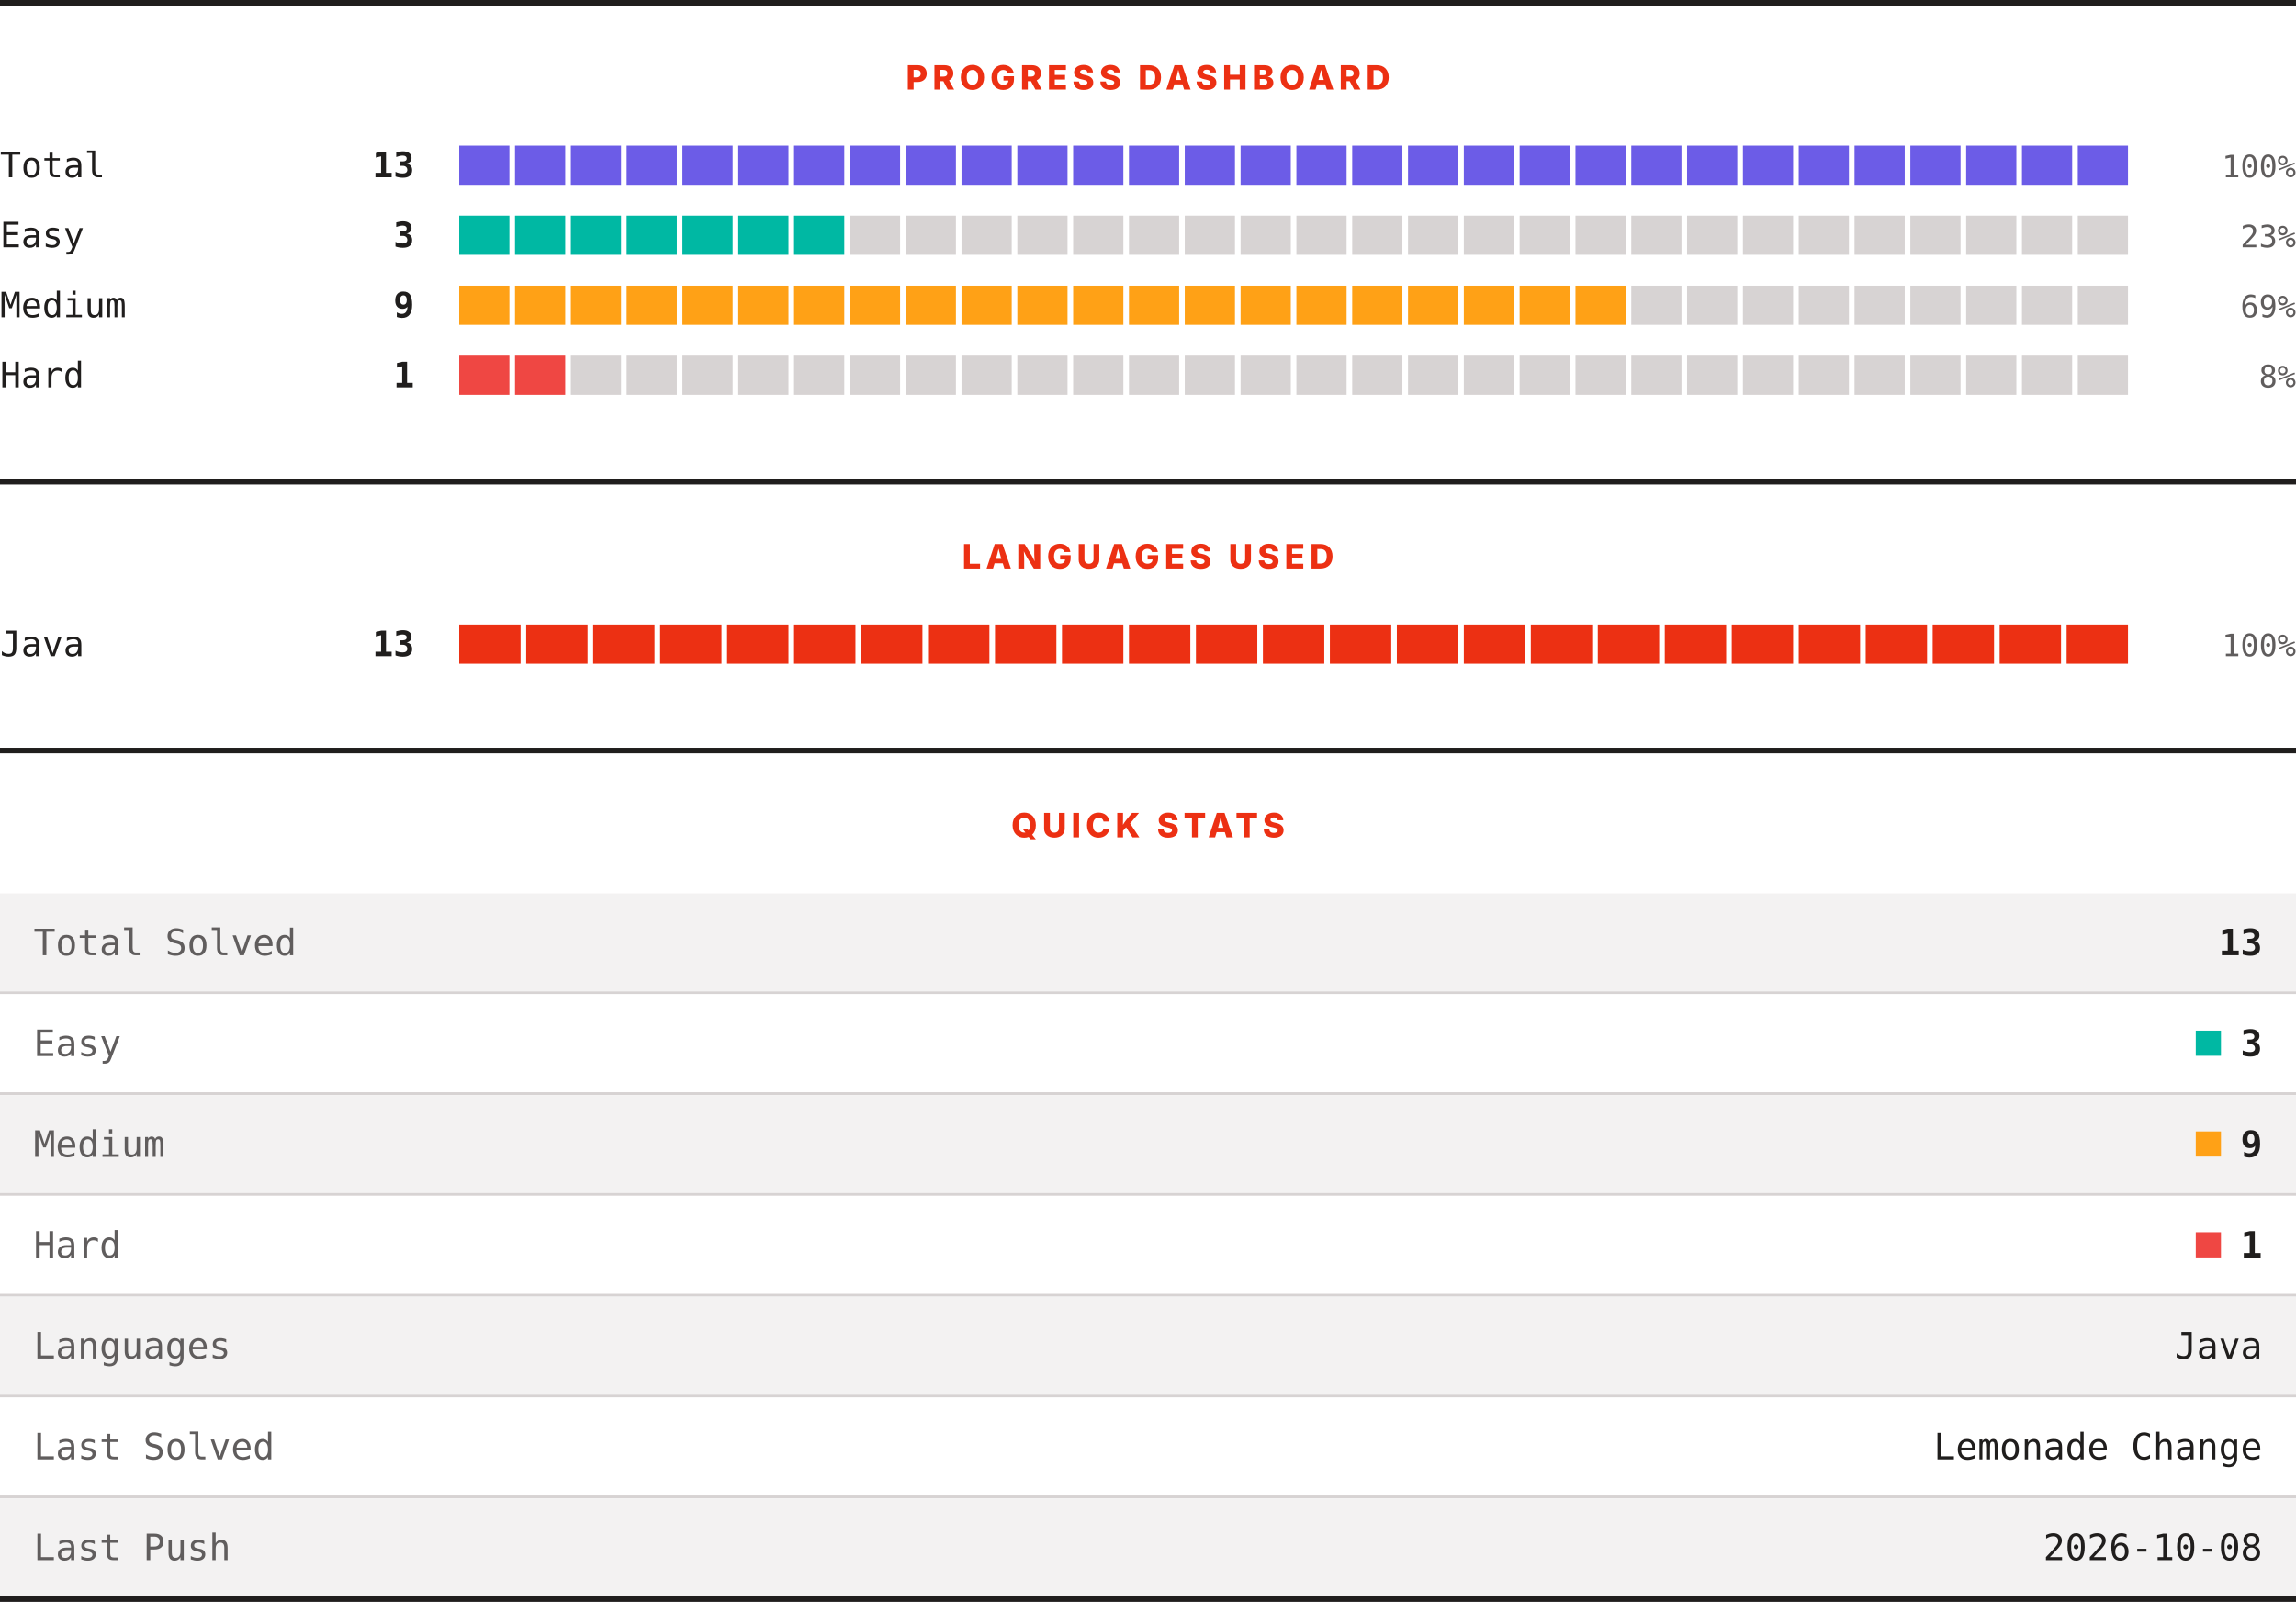
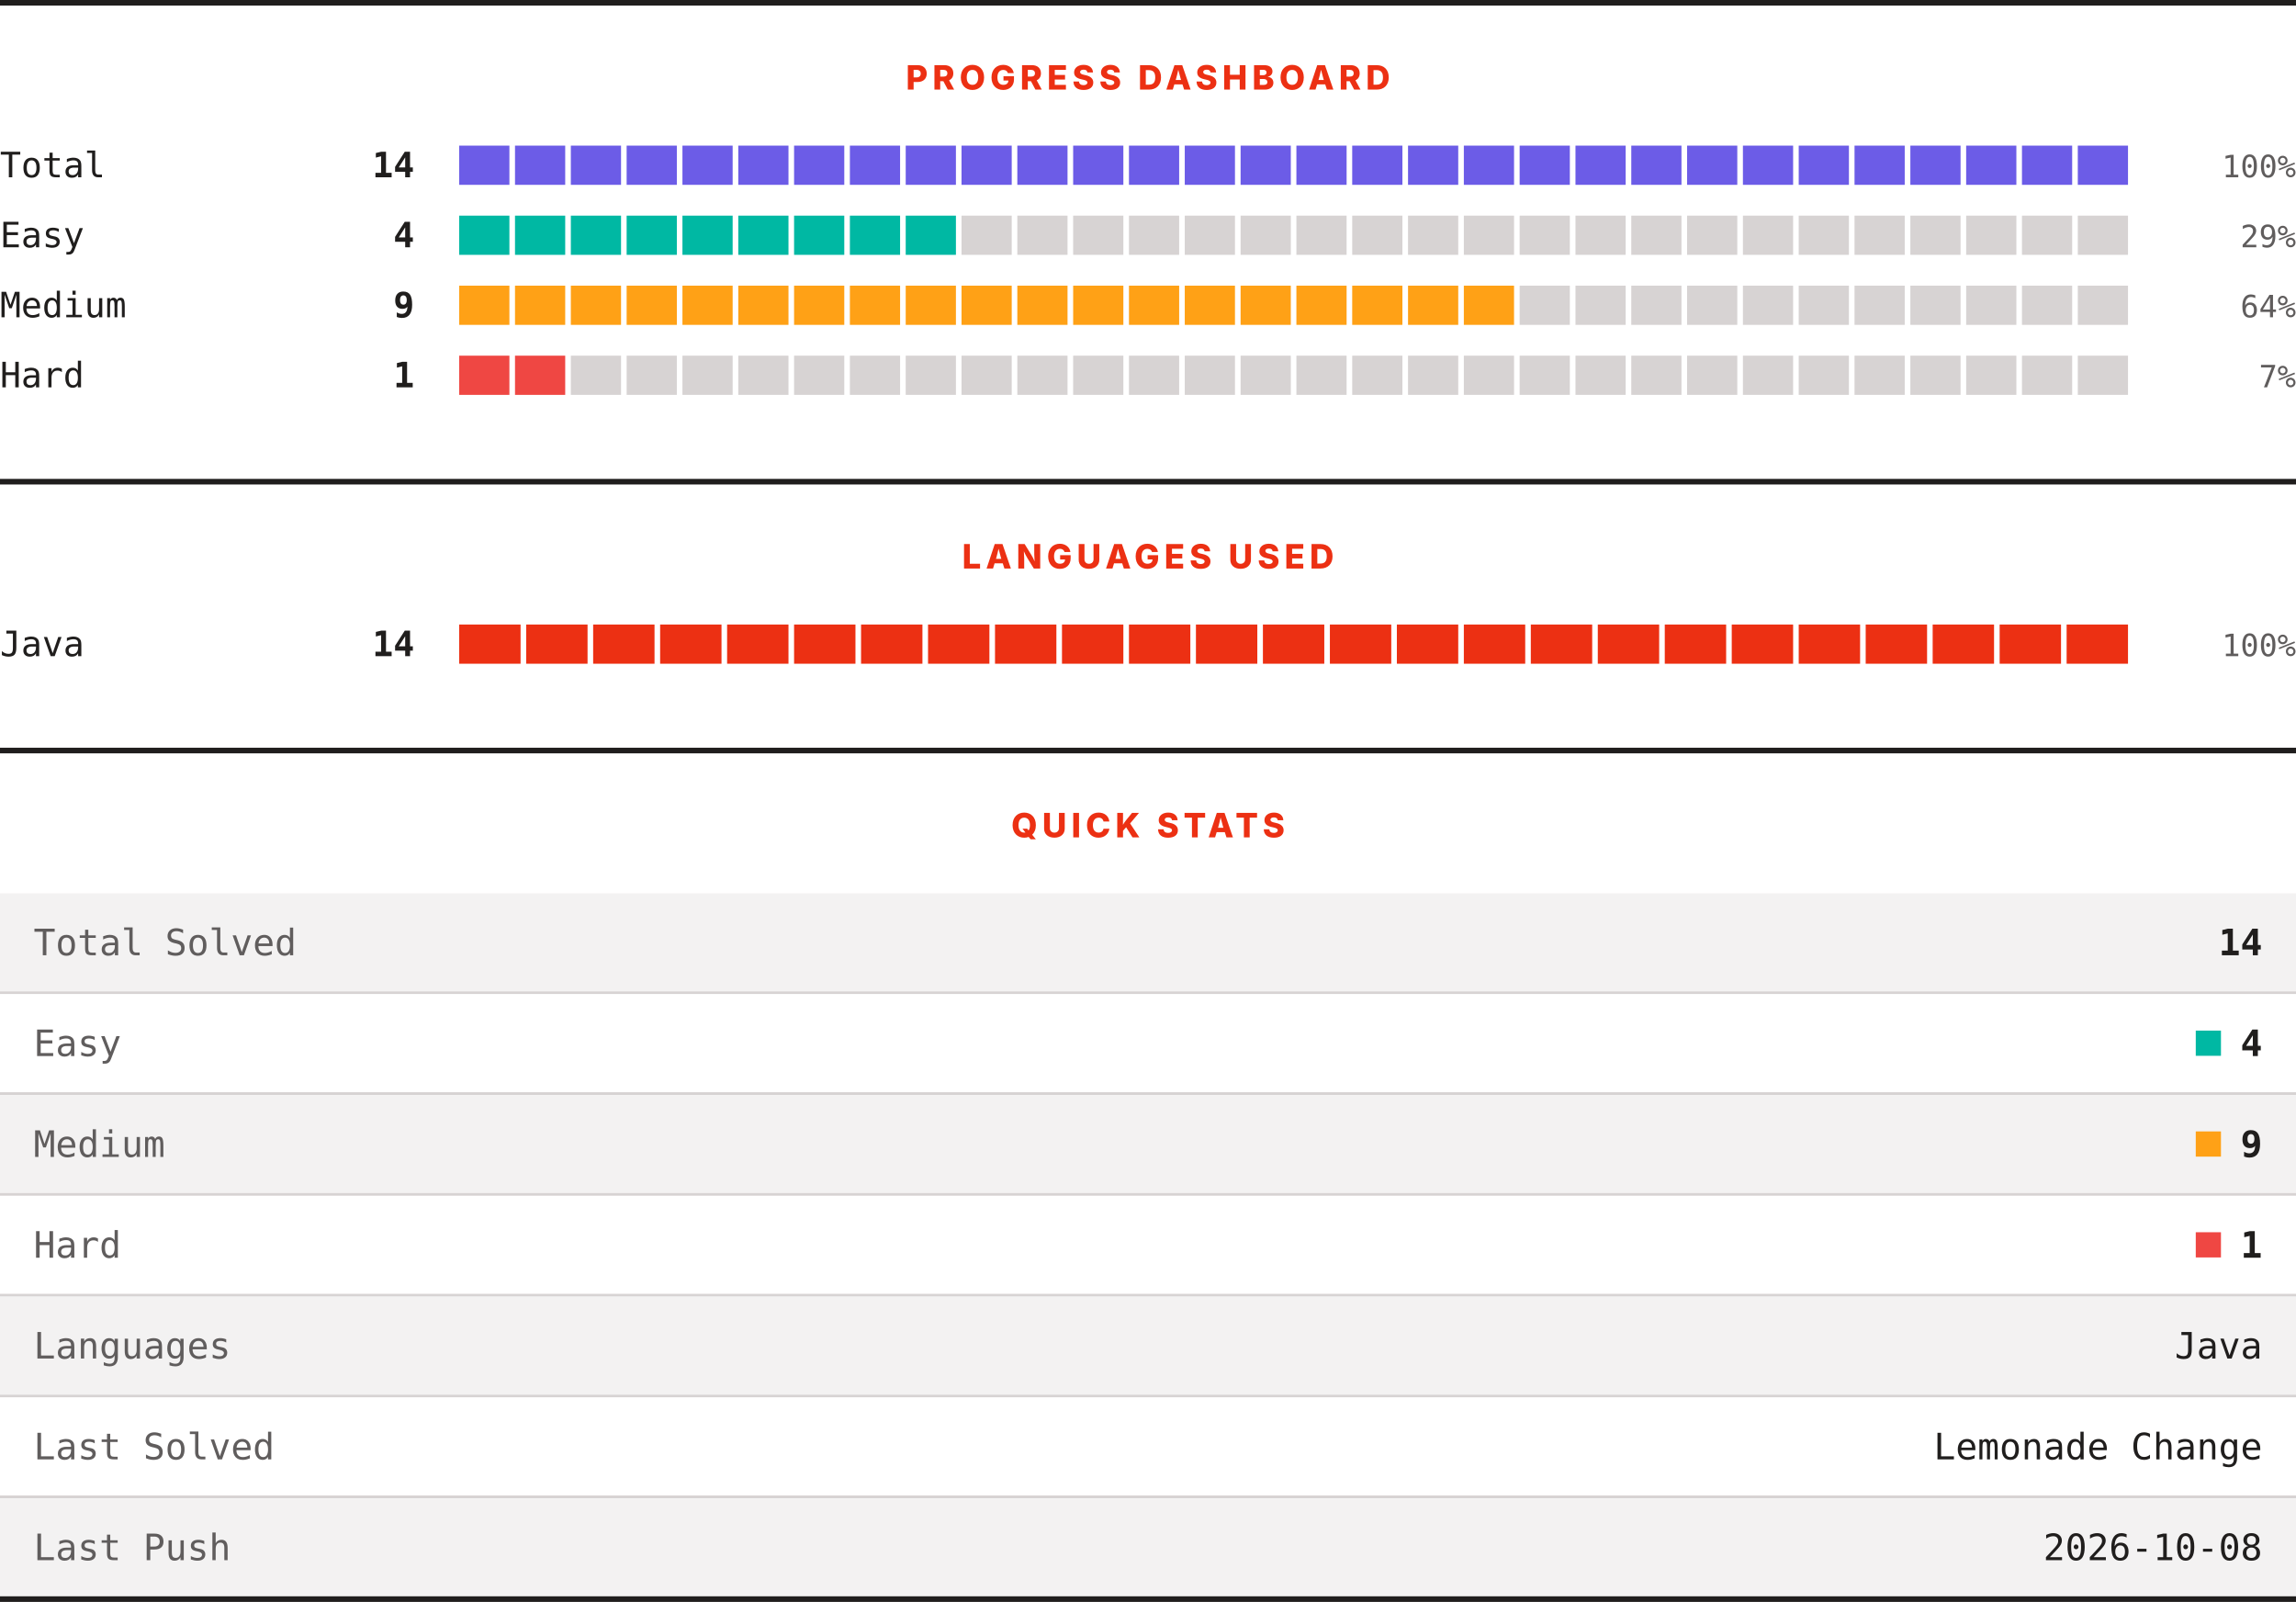
<svg xmlns="http://www.w3.org/2000/svg" width="820" height="572" viewBox="0 0 820 572" role="img" aria-label="LeetCode progress, languages and quick stats">
  <rect width="820" height="572" fill="#ffffff" />
  <rect x="0" y="0" width="820" height="2" fill="#201e1d" />
  <text x="410" y="32" text-anchor="middle" font-family="Archivo, system-ui, -apple-system, Segoe UI, sans-serif" font-size="12" font-weight="800" letter-spacing="1.68" fill="#ec3013">PROGRESS DASHBOARD</text>
  <text x="0" y="63.3" font-family="ui-monospace, SFMono-Regular, Menlo, Consolas, monospace" font-size="12.5" fill="#201e1d">Total</text>
-   <text x="148" y="63.3" text-anchor="end" font-family="ui-monospace, SFMono-Regular, Menlo, Consolas, monospace" font-size="12.5" font-weight="700" fill="#201e1d">13</text>
+   <text x="148" y="63.3" text-anchor="end" font-family="ui-monospace, SFMono-Regular, Menlo, Consolas, monospace" font-size="12.5" font-weight="700" fill="#201e1d">14</text>
  <rect x="164.00" y="52" width="17.93" height="14" fill="#6c5ce7" />
  <rect x="183.93" y="52" width="17.93" height="14" fill="#6c5ce7" />
  <rect x="203.87" y="52" width="17.93" height="14" fill="#6c5ce7" />
  <rect x="223.80" y="52" width="17.93" height="14" fill="#6c5ce7" />
  <rect x="243.73" y="52" width="17.93" height="14" fill="#6c5ce7" />
  <rect x="263.67" y="52" width="17.93" height="14" fill="#6c5ce7" />
  <rect x="283.60" y="52" width="17.93" height="14" fill="#6c5ce7" />
  <rect x="303.53" y="52" width="17.93" height="14" fill="#6c5ce7" />
  <rect x="323.47" y="52" width="17.93" height="14" fill="#6c5ce7" />
  <rect x="343.40" y="52" width="17.93" height="14" fill="#6c5ce7" />
  <rect x="363.33" y="52" width="17.93" height="14" fill="#6c5ce7" />
  <rect x="383.27" y="52" width="17.93" height="14" fill="#6c5ce7" />
  <rect x="403.20" y="52" width="17.93" height="14" fill="#6c5ce7" />
  <rect x="423.13" y="52" width="17.93" height="14" fill="#6c5ce7" />
  <rect x="443.07" y="52" width="17.93" height="14" fill="#6c5ce7" />
  <rect x="463.00" y="52" width="17.93" height="14" fill="#6c5ce7" />
  <rect x="482.93" y="52" width="17.93" height="14" fill="#6c5ce7" />
  <rect x="502.87" y="52" width="17.93" height="14" fill="#6c5ce7" />
  <rect x="522.80" y="52" width="17.93" height="14" fill="#6c5ce7" />
  <rect x="542.73" y="52" width="17.93" height="14" fill="#6c5ce7" />
  <rect x="562.67" y="52" width="17.93" height="14" fill="#6c5ce7" />
  <rect x="582.60" y="52" width="17.93" height="14" fill="#6c5ce7" />
  <rect x="602.53" y="52" width="17.93" height="14" fill="#6c5ce7" />
  <rect x="622.47" y="52" width="17.93" height="14" fill="#6c5ce7" />
  <rect x="642.40" y="52" width="17.93" height="14" fill="#6c5ce7" />
  <rect x="662.33" y="52" width="17.93" height="14" fill="#6c5ce7" />
  <rect x="682.27" y="52" width="17.93" height="14" fill="#6c5ce7" />
  <rect x="702.20" y="52" width="17.93" height="14" fill="#6c5ce7" />
  <rect x="722.13" y="52" width="17.93" height="14" fill="#6c5ce7" />
  <rect x="742.07" y="52" width="17.93" height="14" fill="#6c5ce7" />
  <text x="820" y="63.3" text-anchor="end" font-family="ui-monospace, SFMono-Regular, Menlo, Consolas, monospace" font-size="11" fill="#605d5d">100%</text>
  <text x="0" y="88.3" font-family="ui-monospace, SFMono-Regular, Menlo, Consolas, monospace" font-size="12.5" fill="#201e1d">Easy</text>
-   <text x="148" y="88.3" text-anchor="end" font-family="ui-monospace, SFMono-Regular, Menlo, Consolas, monospace" font-size="12.5" font-weight="700" fill="#201e1d">3</text>
+   <text x="148" y="88.3" text-anchor="end" font-family="ui-monospace, SFMono-Regular, Menlo, Consolas, monospace" font-size="12.5" font-weight="700" fill="#201e1d">4</text>
  <rect x="164.00" y="77" width="17.93" height="14" fill="#00b8a3" />
  <rect x="183.93" y="77" width="17.93" height="14" fill="#00b8a3" />
  <rect x="203.87" y="77" width="17.93" height="14" fill="#00b8a3" />
  <rect x="223.80" y="77" width="17.93" height="14" fill="#00b8a3" />
  <rect x="243.73" y="77" width="17.93" height="14" fill="#00b8a3" />
  <rect x="263.67" y="77" width="17.93" height="14" fill="#00b8a3" />
  <rect x="283.60" y="77" width="17.93" height="14" fill="#00b8a3" />
-   <rect x="303.53" y="77" width="17.93" height="14" fill="#d7d3d3" />
-   <rect x="323.47" y="77" width="17.93" height="14" fill="#d7d3d3" />
+   <rect x="303.53" y="77" width="17.93" height="14" fill="#00b8a3" />
+   <rect x="323.47" y="77" width="17.93" height="14" fill="#00b8a3" />
  <rect x="343.40" y="77" width="17.93" height="14" fill="#d7d3d3" />
  <rect x="363.33" y="77" width="17.93" height="14" fill="#d7d3d3" />
  <rect x="383.27" y="77" width="17.93" height="14" fill="#d7d3d3" />
  <rect x="403.20" y="77" width="17.93" height="14" fill="#d7d3d3" />
  <rect x="423.13" y="77" width="17.93" height="14" fill="#d7d3d3" />
  <rect x="443.07" y="77" width="17.93" height="14" fill="#d7d3d3" />
  <rect x="463.00" y="77" width="17.93" height="14" fill="#d7d3d3" />
  <rect x="482.93" y="77" width="17.93" height="14" fill="#d7d3d3" />
  <rect x="502.87" y="77" width="17.93" height="14" fill="#d7d3d3" />
  <rect x="522.80" y="77" width="17.93" height="14" fill="#d7d3d3" />
  <rect x="542.73" y="77" width="17.93" height="14" fill="#d7d3d3" />
  <rect x="562.67" y="77" width="17.93" height="14" fill="#d7d3d3" />
  <rect x="582.60" y="77" width="17.93" height="14" fill="#d7d3d3" />
  <rect x="602.53" y="77" width="17.93" height="14" fill="#d7d3d3" />
  <rect x="622.47" y="77" width="17.93" height="14" fill="#d7d3d3" />
  <rect x="642.40" y="77" width="17.93" height="14" fill="#d7d3d3" />
  <rect x="662.33" y="77" width="17.93" height="14" fill="#d7d3d3" />
  <rect x="682.27" y="77" width="17.93" height="14" fill="#d7d3d3" />
  <rect x="702.20" y="77" width="17.93" height="14" fill="#d7d3d3" />
  <rect x="722.13" y="77" width="17.93" height="14" fill="#d7d3d3" />
  <rect x="742.07" y="77" width="17.93" height="14" fill="#d7d3d3" />
-   <text x="820" y="88.3" text-anchor="end" font-family="ui-monospace, SFMono-Regular, Menlo, Consolas, monospace" font-size="11" fill="#605d5d">23%</text>
+   <text x="820" y="88.3" text-anchor="end" font-family="ui-monospace, SFMono-Regular, Menlo, Consolas, monospace" font-size="11" fill="#605d5d">29%</text>
  <text x="0" y="113.3" font-family="ui-monospace, SFMono-Regular, Menlo, Consolas, monospace" font-size="12.5" fill="#201e1d">Medium</text>
  <text x="148" y="113.3" text-anchor="end" font-family="ui-monospace, SFMono-Regular, Menlo, Consolas, monospace" font-size="12.5" font-weight="700" fill="#201e1d">9</text>
  <rect x="164.00" y="102" width="17.93" height="14" fill="#ffa116" />
  <rect x="183.93" y="102" width="17.93" height="14" fill="#ffa116" />
  <rect x="203.87" y="102" width="17.93" height="14" fill="#ffa116" />
  <rect x="223.80" y="102" width="17.93" height="14" fill="#ffa116" />
  <rect x="243.73" y="102" width="17.93" height="14" fill="#ffa116" />
  <rect x="263.67" y="102" width="17.93" height="14" fill="#ffa116" />
  <rect x="283.60" y="102" width="17.93" height="14" fill="#ffa116" />
  <rect x="303.53" y="102" width="17.93" height="14" fill="#ffa116" />
  <rect x="323.47" y="102" width="17.93" height="14" fill="#ffa116" />
  <rect x="343.40" y="102" width="17.93" height="14" fill="#ffa116" />
  <rect x="363.33" y="102" width="17.93" height="14" fill="#ffa116" />
  <rect x="383.27" y="102" width="17.93" height="14" fill="#ffa116" />
  <rect x="403.20" y="102" width="17.93" height="14" fill="#ffa116" />
  <rect x="423.13" y="102" width="17.93" height="14" fill="#ffa116" />
  <rect x="443.07" y="102" width="17.93" height="14" fill="#ffa116" />
  <rect x="463.00" y="102" width="17.93" height="14" fill="#ffa116" />
  <rect x="482.93" y="102" width="17.93" height="14" fill="#ffa116" />
  <rect x="502.87" y="102" width="17.93" height="14" fill="#ffa116" />
  <rect x="522.80" y="102" width="17.93" height="14" fill="#ffa116" />
-   <rect x="542.73" y="102" width="17.93" height="14" fill="#ffa116" />
-   <rect x="562.67" y="102" width="17.93" height="14" fill="#ffa116" />
+   <rect x="542.73" y="102" width="17.93" height="14" fill="#d7d3d3" />
+   <rect x="562.67" y="102" width="17.93" height="14" fill="#d7d3d3" />
  <rect x="582.60" y="102" width="17.93" height="14" fill="#d7d3d3" />
  <rect x="602.53" y="102" width="17.93" height="14" fill="#d7d3d3" />
  <rect x="622.47" y="102" width="17.93" height="14" fill="#d7d3d3" />
  <rect x="642.40" y="102" width="17.93" height="14" fill="#d7d3d3" />
  <rect x="662.33" y="102" width="17.93" height="14" fill="#d7d3d3" />
  <rect x="682.27" y="102" width="17.93" height="14" fill="#d7d3d3" />
  <rect x="702.20" y="102" width="17.93" height="14" fill="#d7d3d3" />
  <rect x="722.13" y="102" width="17.93" height="14" fill="#d7d3d3" />
  <rect x="742.07" y="102" width="17.93" height="14" fill="#d7d3d3" />
-   <text x="820" y="113.3" text-anchor="end" font-family="ui-monospace, SFMono-Regular, Menlo, Consolas, monospace" font-size="11" fill="#605d5d">69%</text>
+   <text x="820" y="113.3" text-anchor="end" font-family="ui-monospace, SFMono-Regular, Menlo, Consolas, monospace" font-size="11" fill="#605d5d">64%</text>
  <text x="0" y="138.3" font-family="ui-monospace, SFMono-Regular, Menlo, Consolas, monospace" font-size="12.5" fill="#201e1d">Hard</text>
  <text x="148" y="138.3" text-anchor="end" font-family="ui-monospace, SFMono-Regular, Menlo, Consolas, monospace" font-size="12.5" font-weight="700" fill="#201e1d">1</text>
  <rect x="164.00" y="127" width="17.93" height="14" fill="#ef4743" />
  <rect x="183.93" y="127" width="17.93" height="14" fill="#ef4743" />
  <rect x="203.87" y="127" width="17.93" height="14" fill="#d7d3d3" />
  <rect x="223.80" y="127" width="17.93" height="14" fill="#d7d3d3" />
  <rect x="243.73" y="127" width="17.93" height="14" fill="#d7d3d3" />
  <rect x="263.67" y="127" width="17.93" height="14" fill="#d7d3d3" />
  <rect x="283.60" y="127" width="17.93" height="14" fill="#d7d3d3" />
  <rect x="303.53" y="127" width="17.93" height="14" fill="#d7d3d3" />
  <rect x="323.47" y="127" width="17.93" height="14" fill="#d7d3d3" />
  <rect x="343.40" y="127" width="17.93" height="14" fill="#d7d3d3" />
  <rect x="363.33" y="127" width="17.93" height="14" fill="#d7d3d3" />
  <rect x="383.27" y="127" width="17.93" height="14" fill="#d7d3d3" />
  <rect x="403.20" y="127" width="17.93" height="14" fill="#d7d3d3" />
  <rect x="423.13" y="127" width="17.93" height="14" fill="#d7d3d3" />
  <rect x="443.07" y="127" width="17.93" height="14" fill="#d7d3d3" />
  <rect x="463.00" y="127" width="17.93" height="14" fill="#d7d3d3" />
  <rect x="482.93" y="127" width="17.93" height="14" fill="#d7d3d3" />
  <rect x="502.87" y="127" width="17.93" height="14" fill="#d7d3d3" />
  <rect x="522.80" y="127" width="17.93" height="14" fill="#d7d3d3" />
  <rect x="542.73" y="127" width="17.93" height="14" fill="#d7d3d3" />
  <rect x="562.67" y="127" width="17.93" height="14" fill="#d7d3d3" />
  <rect x="582.60" y="127" width="17.93" height="14" fill="#d7d3d3" />
  <rect x="602.53" y="127" width="17.93" height="14" fill="#d7d3d3" />
  <rect x="622.47" y="127" width="17.93" height="14" fill="#d7d3d3" />
  <rect x="642.40" y="127" width="17.93" height="14" fill="#d7d3d3" />
  <rect x="662.33" y="127" width="17.93" height="14" fill="#d7d3d3" />
  <rect x="682.27" y="127" width="17.93" height="14" fill="#d7d3d3" />
  <rect x="702.20" y="127" width="17.93" height="14" fill="#d7d3d3" />
  <rect x="722.13" y="127" width="17.93" height="14" fill="#d7d3d3" />
  <rect x="742.07" y="127" width="17.93" height="14" fill="#d7d3d3" />
-   <text x="820" y="138.3" text-anchor="end" font-family="ui-monospace, SFMono-Regular, Menlo, Consolas, monospace" font-size="11" fill="#605d5d">8%</text>
+   <text x="820" y="138.3" text-anchor="end" font-family="ui-monospace, SFMono-Regular, Menlo, Consolas, monospace" font-size="11" fill="#605d5d">7%</text>
  <rect x="0" y="171" width="820" height="2" fill="#201e1d" />
  <text x="410" y="203" text-anchor="middle" font-family="Archivo, system-ui, -apple-system, Segoe UI, sans-serif" font-size="12" font-weight="800" letter-spacing="1.68" fill="#ec3013">LANGUAGES USED</text>
  <text x="0" y="234.3" font-family="ui-monospace, SFMono-Regular, Menlo, Consolas, monospace" font-size="12.5" fill="#201e1d">Java</text>
-   <text x="148" y="234.3" text-anchor="end" font-family="ui-monospace, SFMono-Regular, Menlo, Consolas, monospace" font-size="12.5" font-weight="700" fill="#201e1d">13</text>
+   <text x="148" y="234.3" text-anchor="end" font-family="ui-monospace, SFMono-Regular, Menlo, Consolas, monospace" font-size="12.5" font-weight="700" fill="#201e1d">14</text>
  <rect x="164.00" y="223" width="21.92" height="14" fill="#ec3013" />
  <rect x="187.92" y="223" width="21.92" height="14" fill="#ec3013" />
  <rect x="211.84" y="223" width="21.92" height="14" fill="#ec3013" />
  <rect x="235.76" y="223" width="21.92" height="14" fill="#ec3013" />
  <rect x="259.68" y="223" width="21.92" height="14" fill="#ec3013" />
  <rect x="283.60" y="223" width="21.92" height="14" fill="#ec3013" />
  <rect x="307.52" y="223" width="21.92" height="14" fill="#ec3013" />
  <rect x="331.44" y="223" width="21.92" height="14" fill="#ec3013" />
  <rect x="355.36" y="223" width="21.92" height="14" fill="#ec3013" />
  <rect x="379.28" y="223" width="21.92" height="14" fill="#ec3013" />
  <rect x="403.20" y="223" width="21.92" height="14" fill="#ec3013" />
  <rect x="427.12" y="223" width="21.92" height="14" fill="#ec3013" />
  <rect x="451.04" y="223" width="21.92" height="14" fill="#ec3013" />
  <rect x="474.96" y="223" width="21.92" height="14" fill="#ec3013" />
  <rect x="498.88" y="223" width="21.92" height="14" fill="#ec3013" />
  <rect x="522.80" y="223" width="21.92" height="14" fill="#ec3013" />
  <rect x="546.72" y="223" width="21.92" height="14" fill="#ec3013" />
  <rect x="570.64" y="223" width="21.92" height="14" fill="#ec3013" />
  <rect x="594.56" y="223" width="21.92" height="14" fill="#ec3013" />
  <rect x="618.48" y="223" width="21.92" height="14" fill="#ec3013" />
  <rect x="642.40" y="223" width="21.92" height="14" fill="#ec3013" />
  <rect x="666.32" y="223" width="21.92" height="14" fill="#ec3013" />
  <rect x="690.24" y="223" width="21.92" height="14" fill="#ec3013" />
  <rect x="714.16" y="223" width="21.92" height="14" fill="#ec3013" />
  <rect x="738.08" y="223" width="21.92" height="14" fill="#ec3013" />
  <text x="820" y="234.3" text-anchor="end" font-family="ui-monospace, SFMono-Regular, Menlo, Consolas, monospace" font-size="11" fill="#605d5d">100%</text>
  <rect x="0" y="267" width="820" height="2" fill="#201e1d" />
  <text x="410" y="299" text-anchor="middle" font-family="Archivo, system-ui, -apple-system, Segoe UI, sans-serif" font-size="12" font-weight="800" letter-spacing="1.68" fill="#ec3013">QUICK STATS</text>
  <rect x="0" y="319" width="820" height="35" fill="#f3f2f2" />
  <text x="12" y="341.1" font-family="ui-monospace, SFMono-Regular, Menlo, Consolas, monospace" font-size="13" fill="#605d5d">Total Solved</text>
-   <text x="808" y="341.1" text-anchor="end" font-family="ui-monospace, SFMono-Regular, Menlo, Consolas, monospace" font-size="13" font-weight="700" fill="#201e1d">13</text>
+   <text x="808" y="341.1" text-anchor="end" font-family="ui-monospace, SFMono-Regular, Menlo, Consolas, monospace" font-size="13" font-weight="700" fill="#201e1d">14</text>
  <rect x="0" y="354" width="820" height="1" fill="#d7d3d3" />
  <rect x="0" y="355" width="820" height="35" fill="#ffffff" />
  <text x="12" y="377.1" font-family="ui-monospace, SFMono-Regular, Menlo, Consolas, monospace" font-size="13" fill="#605d5d">Easy</text>
  <rect x="784.2" y="368" width="9" height="9" fill="#00b8a3" />
-   <text x="808" y="377.1" text-anchor="end" font-family="ui-monospace, SFMono-Regular, Menlo, Consolas, monospace" font-size="13" font-weight="700" fill="#201e1d">3</text>
+   <text x="808" y="377.1" text-anchor="end" font-family="ui-monospace, SFMono-Regular, Menlo, Consolas, monospace" font-size="13" font-weight="700" fill="#201e1d">4</text>
  <rect x="0" y="390" width="820" height="1" fill="#d7d3d3" />
  <rect x="0" y="391" width="820" height="35" fill="#f3f2f2" />
  <text x="12" y="413.1" font-family="ui-monospace, SFMono-Regular, Menlo, Consolas, monospace" font-size="13" fill="#605d5d">Medium</text>
  <rect x="784.2" y="404" width="9" height="9" fill="#ffa116" />
  <text x="808" y="413.1" text-anchor="end" font-family="ui-monospace, SFMono-Regular, Menlo, Consolas, monospace" font-size="13" font-weight="700" fill="#201e1d">9</text>
  <rect x="0" y="426" width="820" height="1" fill="#d7d3d3" />
  <rect x="0" y="427" width="820" height="35" fill="#ffffff" />
  <text x="12" y="449.1" font-family="ui-monospace, SFMono-Regular, Menlo, Consolas, monospace" font-size="13" fill="#605d5d">Hard</text>
  <rect x="784.2" y="440" width="9" height="9" fill="#ef4743" />
  <text x="808" y="449.1" text-anchor="end" font-family="ui-monospace, SFMono-Regular, Menlo, Consolas, monospace" font-size="13" font-weight="700" fill="#201e1d">1</text>
  <rect x="0" y="462" width="820" height="1" fill="#d7d3d3" />
  <rect x="0" y="463" width="820" height="35" fill="#f3f2f2" />
  <text x="12" y="485.1" font-family="ui-monospace, SFMono-Regular, Menlo, Consolas, monospace" font-size="13" fill="#605d5d">Languages</text>
  <text x="808" y="485.1" text-anchor="end" font-family="ui-monospace, SFMono-Regular, Menlo, Consolas, monospace" font-size="13" fill="#201e1d">Java</text>
  <rect x="0" y="498" width="820" height="1" fill="#d7d3d3" />
  <rect x="0" y="499" width="820" height="35" fill="#ffffff" />
  <text x="12" y="521.1" font-family="ui-monospace, SFMono-Regular, Menlo, Consolas, monospace" font-size="13" fill="#605d5d">Last Solved</text>
  <text x="808" y="521.1" text-anchor="end" font-family="ui-monospace, SFMono-Regular, Menlo, Consolas, monospace" font-size="13" fill="#201e1d">Lemonade Change</text>
  <rect x="0" y="534" width="820" height="1" fill="#d7d3d3" />
  <rect x="0" y="535" width="820" height="35" fill="#f3f2f2" />
  <text x="12" y="557.1" font-family="ui-monospace, SFMono-Regular, Menlo, Consolas, monospace" font-size="13" fill="#605d5d">Last Push</text>
  <text x="808" y="557.1" text-anchor="end" font-family="ui-monospace, SFMono-Regular, Menlo, Consolas, monospace" font-size="13" fill="#201e1d">2026-10-08</text>
  <rect x="0" y="570" width="820" height="2" fill="#201e1d" />
</svg>
